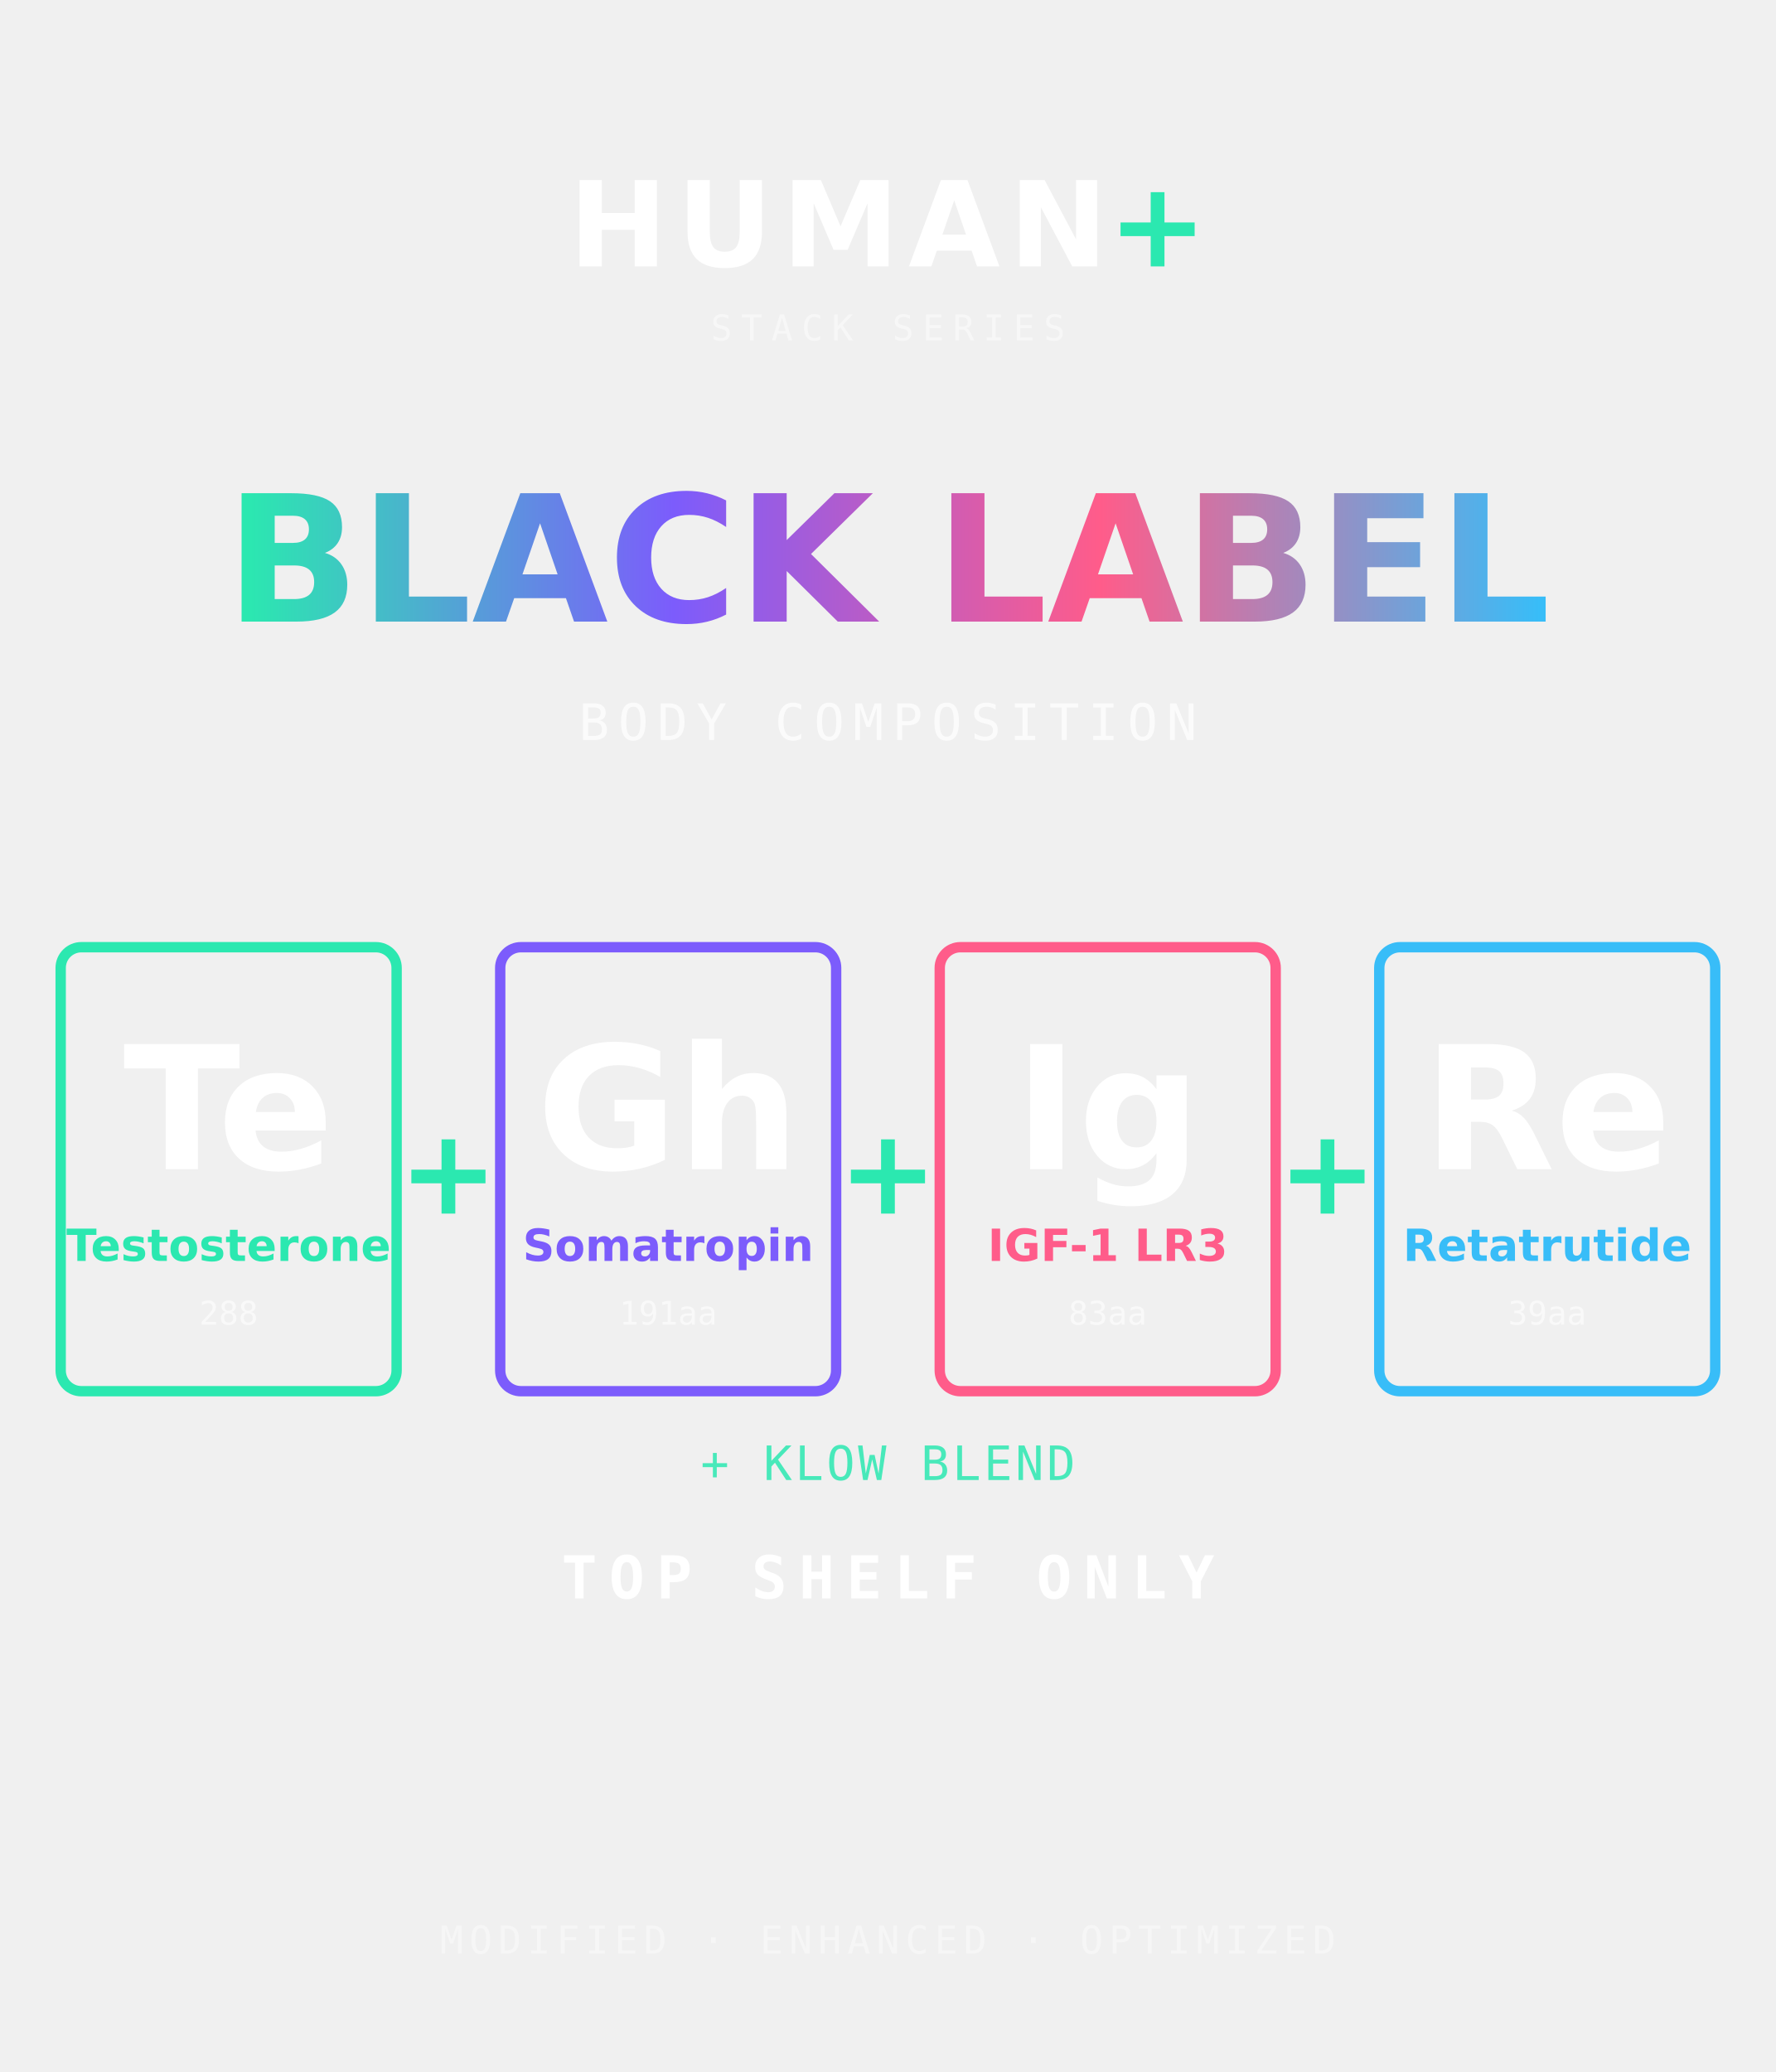
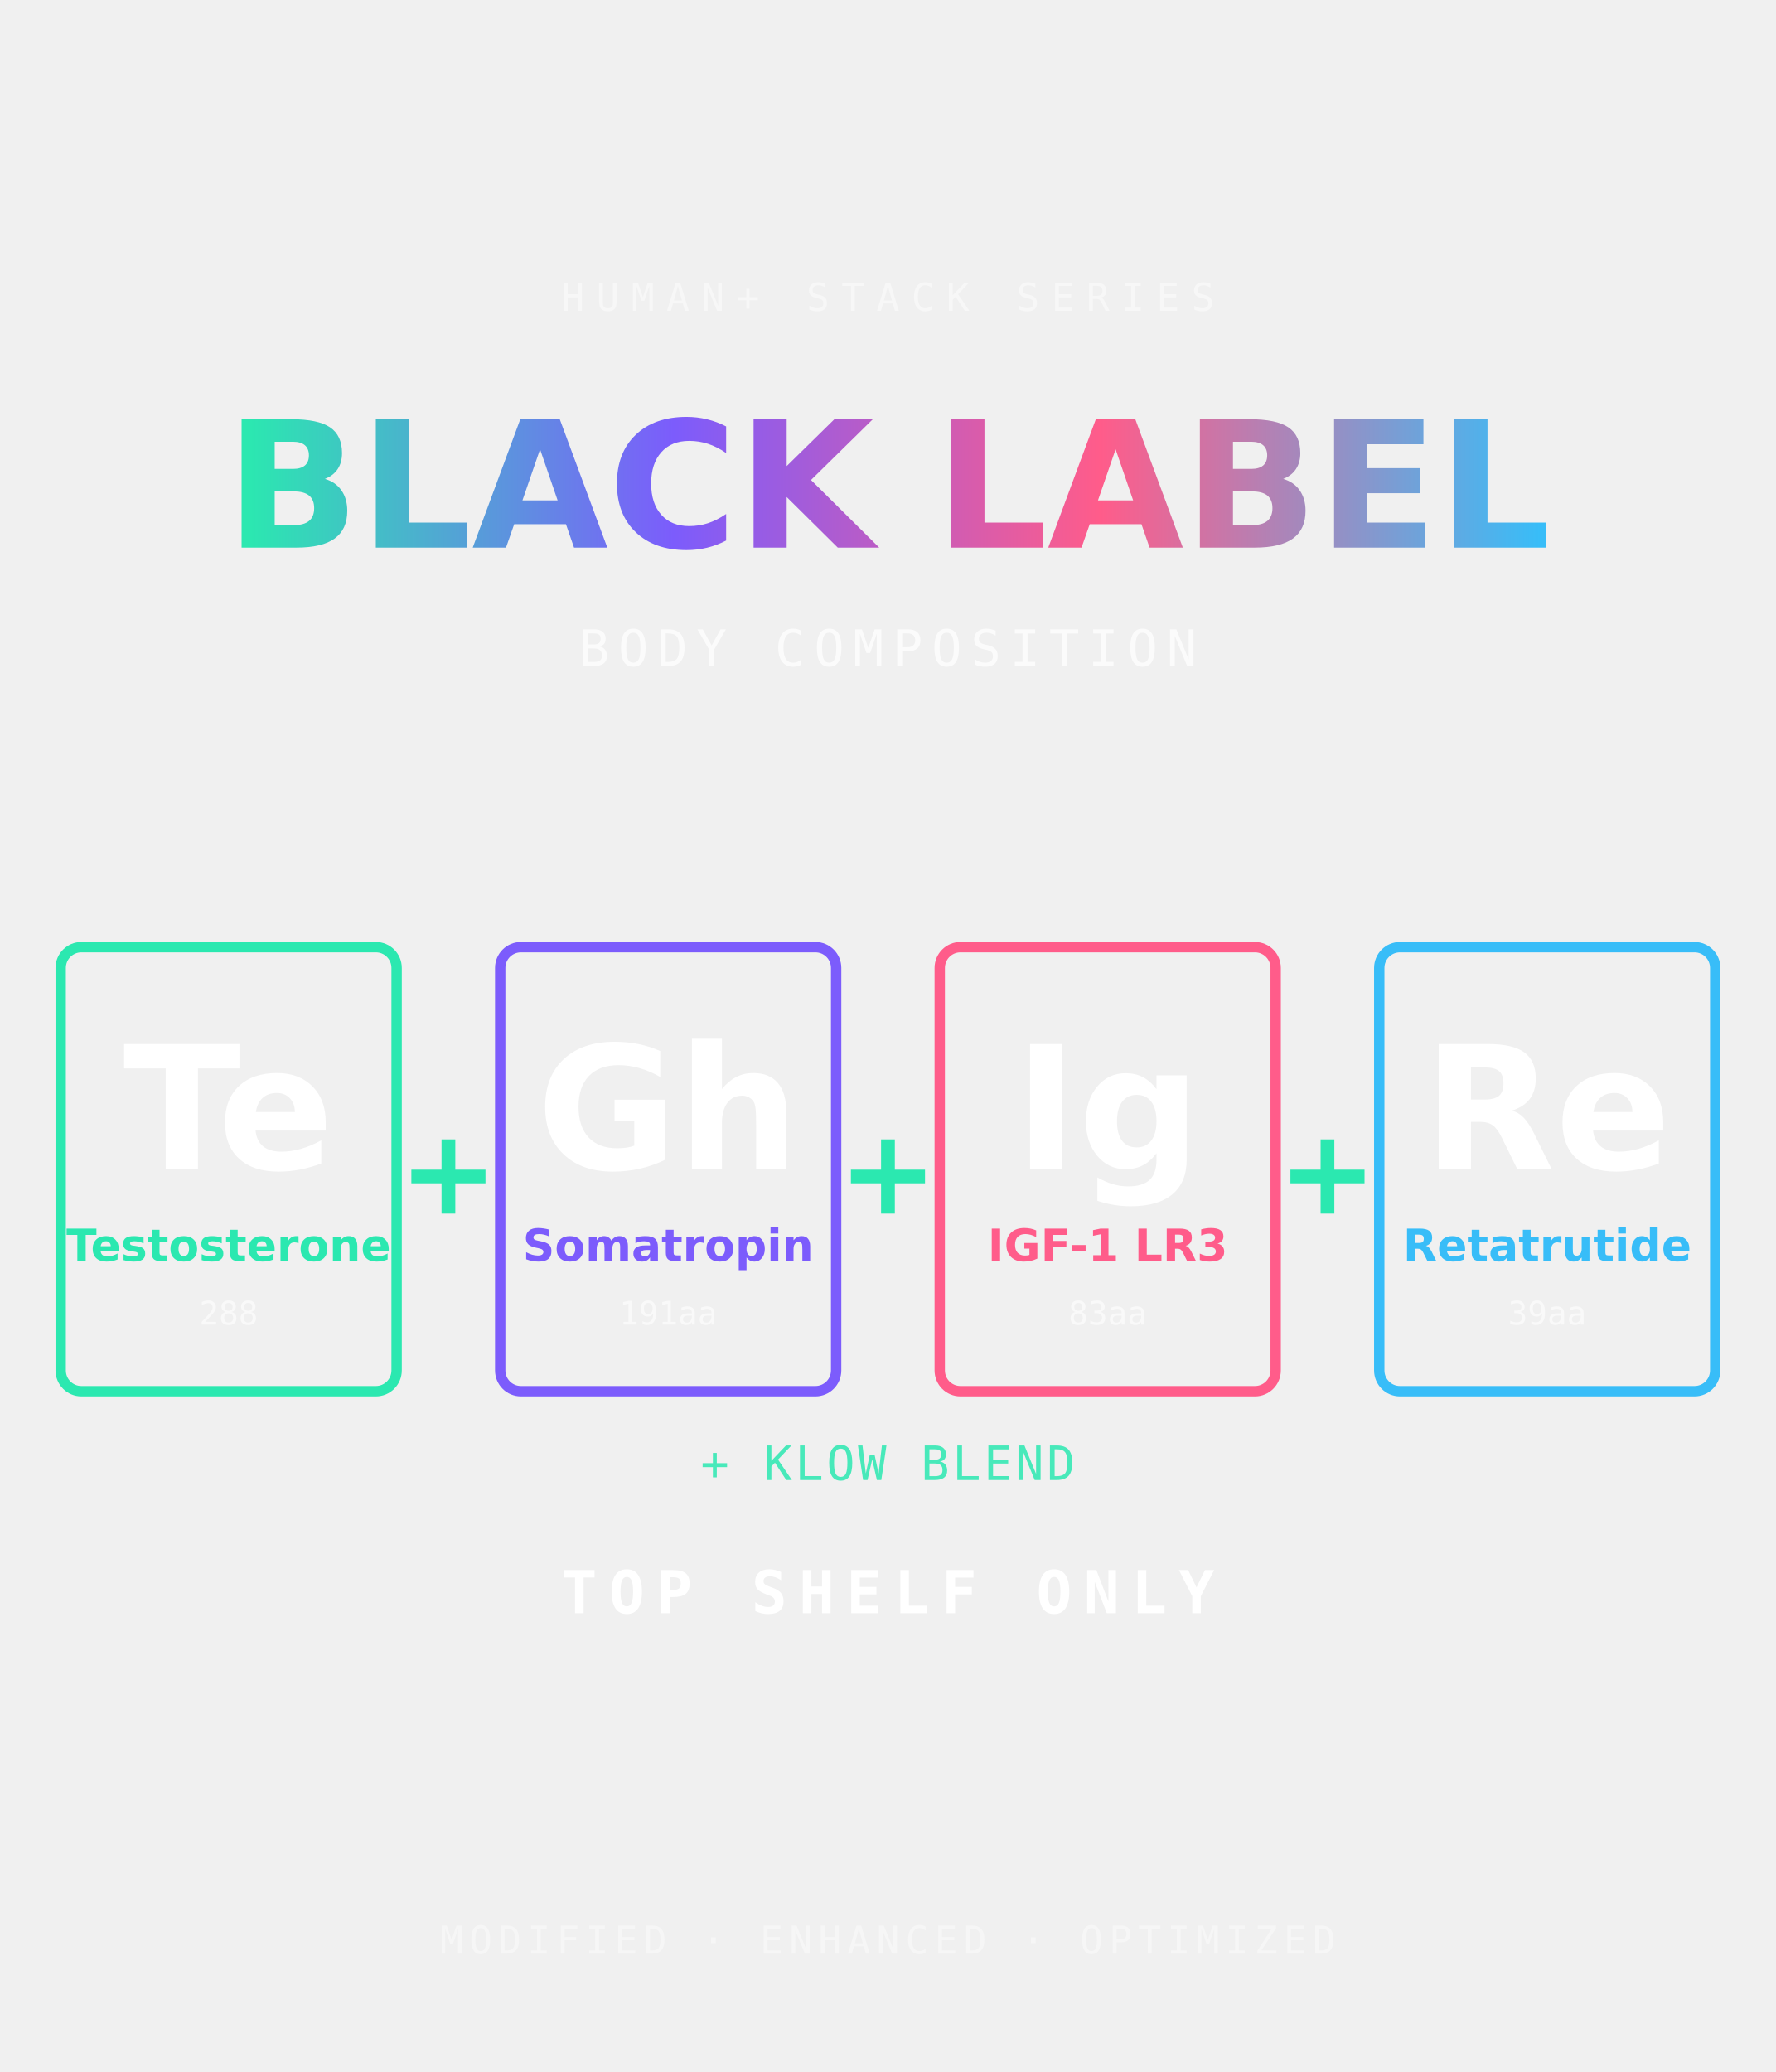
<svg xmlns="http://www.w3.org/2000/svg" viewBox="0 0 1200 1400" width="1200" height="1400">
  <defs>
    <linearGradient id="g" x1="0" y1="0" x2="1" y2="0">
      <stop offset="0%" stop-color="#2BE8B0" />
      <stop offset="33%" stop-color="#7C5CFC" />
      <stop offset="66%" stop-color="#FF5C8A" />
      <stop offset="100%" stop-color="#38BDF8" />
    </linearGradient>
  </defs>
-   <text x="600" y="180" font-family="DejaVu Sans, Liberation Sans, Arial, sans-serif" font-size="80" font-weight="800" text-anchor="middle" letter-spacing="6" fill="#FFFFFF">HUMAN<tspan fill="#2BE8B0">+</tspan>
-   </text>
-   <text x="600" y="230" font-family="DejaVu Sans Mono, Liberation Mono, monospace" font-size="24" text-anchor="middle" letter-spacing="6" fill="#FFFFFF" fill-opacity="0.45">STACK SERIES</text>
-   <text x="600" y="420" font-family="DejaVu Sans, Liberation Sans, Arial, sans-serif" font-size="119" font-weight="800" text-anchor="middle" fill="url(#g)">BLACK LABEL</text>
-   <text x="600" y="500" font-family="DejaVu Sans Mono, Liberation Mono, monospace" font-size="34" letter-spacing="6" text-anchor="middle" fill="#FFFFFF" fill-opacity="0.75">BODY COMPOSITION</text>
+   <text x="600" y="210" font-family="DejaVu Sans Mono, Liberation Mono, monospace" font-size="26" text-anchor="middle" letter-spacing="8" fill="#FFFFFF" fill-opacity="0.45">HUMAN+ STACK SERIES</text>
+   <text x="600" y="370" font-family="DejaVu Sans, Liberation Sans, Arial, sans-serif" font-size="119" font-weight="800" text-anchor="middle" fill="url(#g)">BLACK LABEL</text>
+   <text x="600" y="450" font-family="DejaVu Sans Mono, Liberation Mono, monospace" font-size="34" letter-spacing="6" text-anchor="middle" fill="#FFFFFF" fill-opacity="0.75">BODY COMPOSITION</text>
  <rect x="41.0" y="640" width="227" height="300" rx="14" fill="none" stroke="#2BE8B0" stroke-width="7" />
  <text x="154.5" y="790" font-family="DejaVu Sans, Liberation Sans, Arial, sans-serif" font-size="116" font-weight="800" text-anchor="middle" fill="#FFFFFF">Te</text>
  <text x="154.5" y="852" font-family="DejaVu Sans, Liberation Sans, Arial, sans-serif" font-size="30" font-weight="700" text-anchor="middle" fill="#2BE8B0">Testosterone</text>
  <text x="154.5" y="895" font-family="DejaVu Sans Mono, Liberation Mono, monospace" font-size="22" text-anchor="middle" fill="#FFFFFF" fill-opacity="0.6">288</text>
  <text x="303.0" y="820.0" font-family="DejaVu Sans, Liberation Sans, Arial, sans-serif" font-size="80" font-weight="800" text-anchor="middle" fill="#2BE8B0">+</text>
  <rect x="338.0" y="640" width="227" height="300" rx="14" fill="none" stroke="#7C5CFC" stroke-width="7" />
  <text x="451.5" y="790" font-family="DejaVu Sans, Liberation Sans, Arial, sans-serif" font-size="116" font-weight="800" text-anchor="middle" fill="#FFFFFF">Gh</text>
  <text x="451.5" y="852" font-family="DejaVu Sans, Liberation Sans, Arial, sans-serif" font-size="30" font-weight="700" text-anchor="middle" fill="#7C5CFC">Somatropin</text>
  <text x="451.5" y="895" font-family="DejaVu Sans Mono, Liberation Mono, monospace" font-size="22" text-anchor="middle" fill="#FFFFFF" fill-opacity="0.6">191aa</text>
  <text x="600.0" y="820.0" font-family="DejaVu Sans, Liberation Sans, Arial, sans-serif" font-size="80" font-weight="800" text-anchor="middle" fill="#2BE8B0">+</text>
  <rect x="635.0" y="640" width="227" height="300" rx="14" fill="none" stroke="#FF5C8A" stroke-width="7" />
  <text x="748.5" y="790" font-family="DejaVu Sans, Liberation Sans, Arial, sans-serif" font-size="116" font-weight="800" text-anchor="middle" fill="#FFFFFF">Ig</text>
  <text x="748.5" y="852" font-family="DejaVu Sans, Liberation Sans, Arial, sans-serif" font-size="30" font-weight="700" text-anchor="middle" fill="#FF5C8A">IGF-1 LR3</text>
  <text x="748.5" y="895" font-family="DejaVu Sans Mono, Liberation Mono, monospace" font-size="22" text-anchor="middle" fill="#FFFFFF" fill-opacity="0.6">83aa</text>
  <text x="897.0" y="820.0" font-family="DejaVu Sans, Liberation Sans, Arial, sans-serif" font-size="80" font-weight="800" text-anchor="middle" fill="#2BE8B0">+</text>
  <rect x="932.0" y="640" width="227" height="300" rx="14" fill="none" stroke="#38BDF8" stroke-width="7" />
  <text x="1045.5" y="790" font-family="DejaVu Sans, Liberation Sans, Arial, sans-serif" font-size="116" font-weight="800" text-anchor="middle" fill="#FFFFFF">Re</text>
  <text x="1045.5" y="852" font-family="DejaVu Sans, Liberation Sans, Arial, sans-serif" font-size="30" font-weight="700" text-anchor="middle" fill="#38BDF8">Retatrutide</text>
  <text x="1045.5" y="895" font-family="DejaVu Sans Mono, Liberation Mono, monospace" font-size="22" text-anchor="middle" fill="#FFFFFF" fill-opacity="0.6">39aa</text>
  <text x="600" y="1000" font-family="DejaVu Sans Mono, Liberation Mono, monospace" font-size="32" letter-spacing="2" text-anchor="middle" fill="#2BE8B0" fill-opacity="0.85">+ KLOW BLEND</text>
-   <text x="600" y="1080" font-family="DejaVu Sans Mono, Liberation Mono, monospace" font-size="40" font-weight="700" letter-spacing="8" text-anchor="middle" fill="#FFFFFF">TOP SHELF ONLY</text>
+   <text x="600" y="1090" font-family="DejaVu Sans Mono, Liberation Mono, monospace" font-size="40" font-weight="700" letter-spacing="8" text-anchor="middle" fill="#FFFFFF">TOP SHELF ONLY</text>
  <text x="600" y="1320" font-family="DejaVu Sans Mono, Liberation Mono, monospace" font-size="26" letter-spacing="4" text-anchor="middle" fill="#FFFFFF" fill-opacity="0.4">MODIFIED · ENHANCED · OPTIMIZED</text>
</svg>
